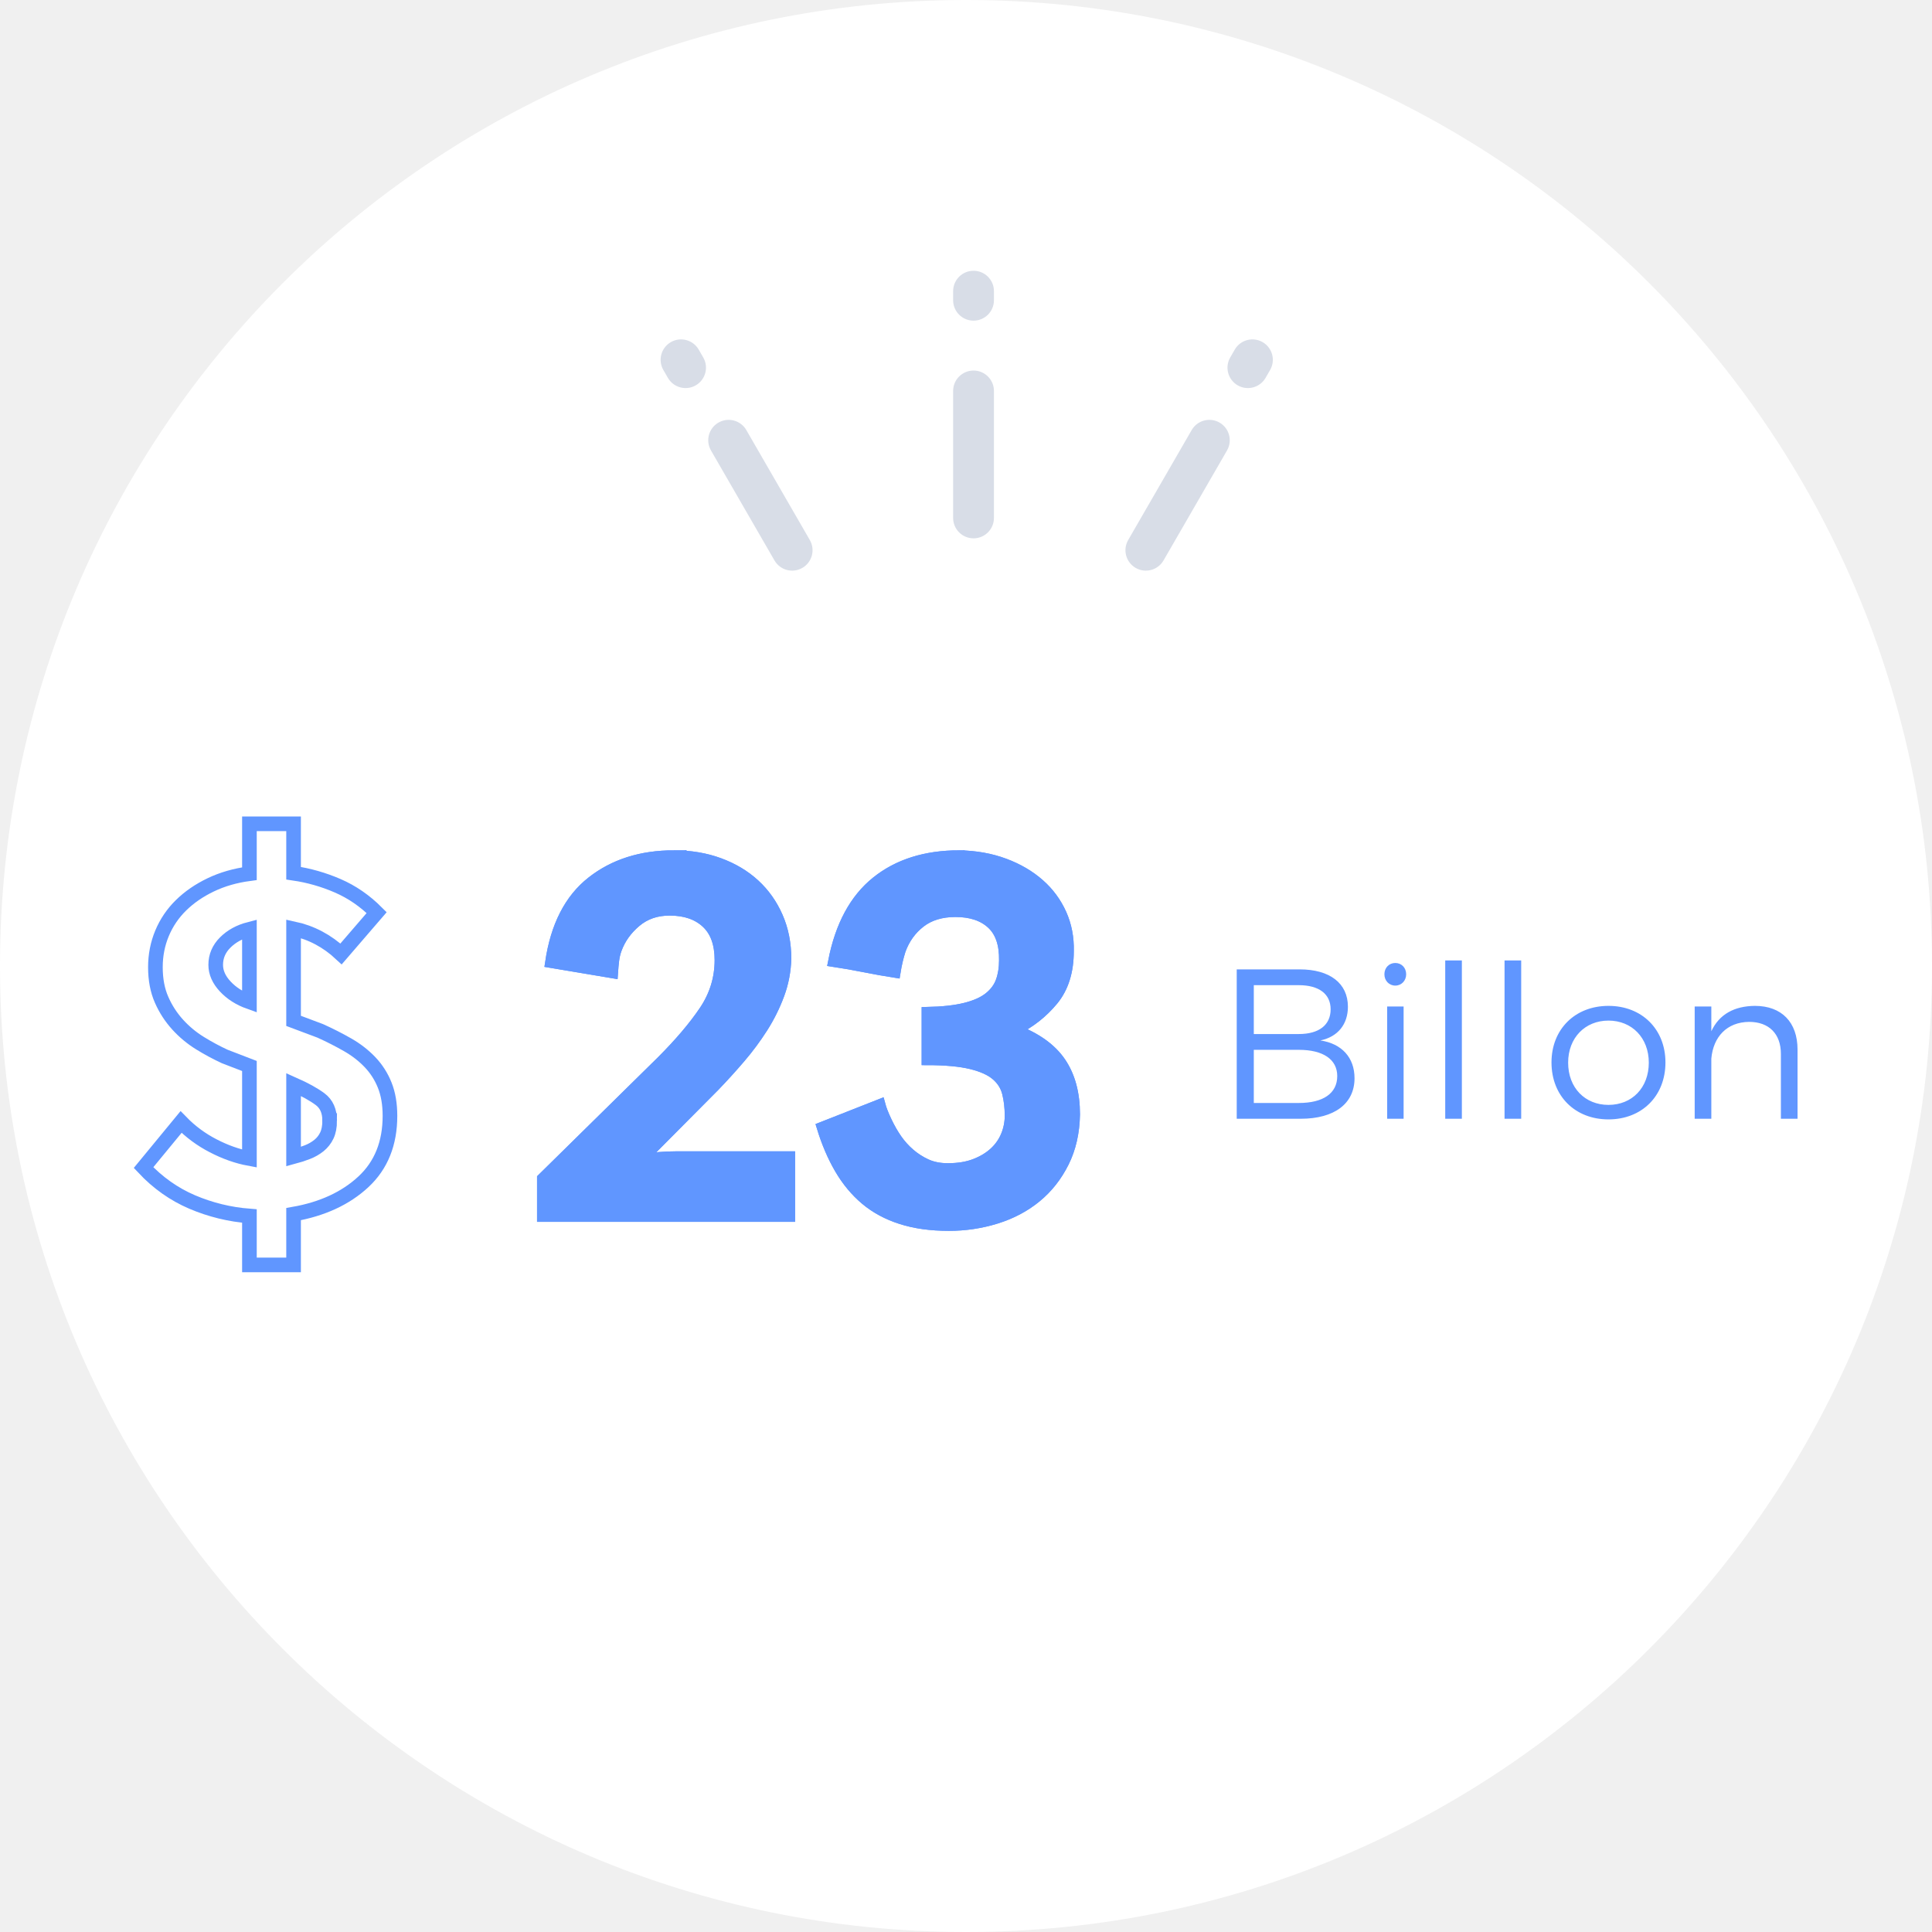
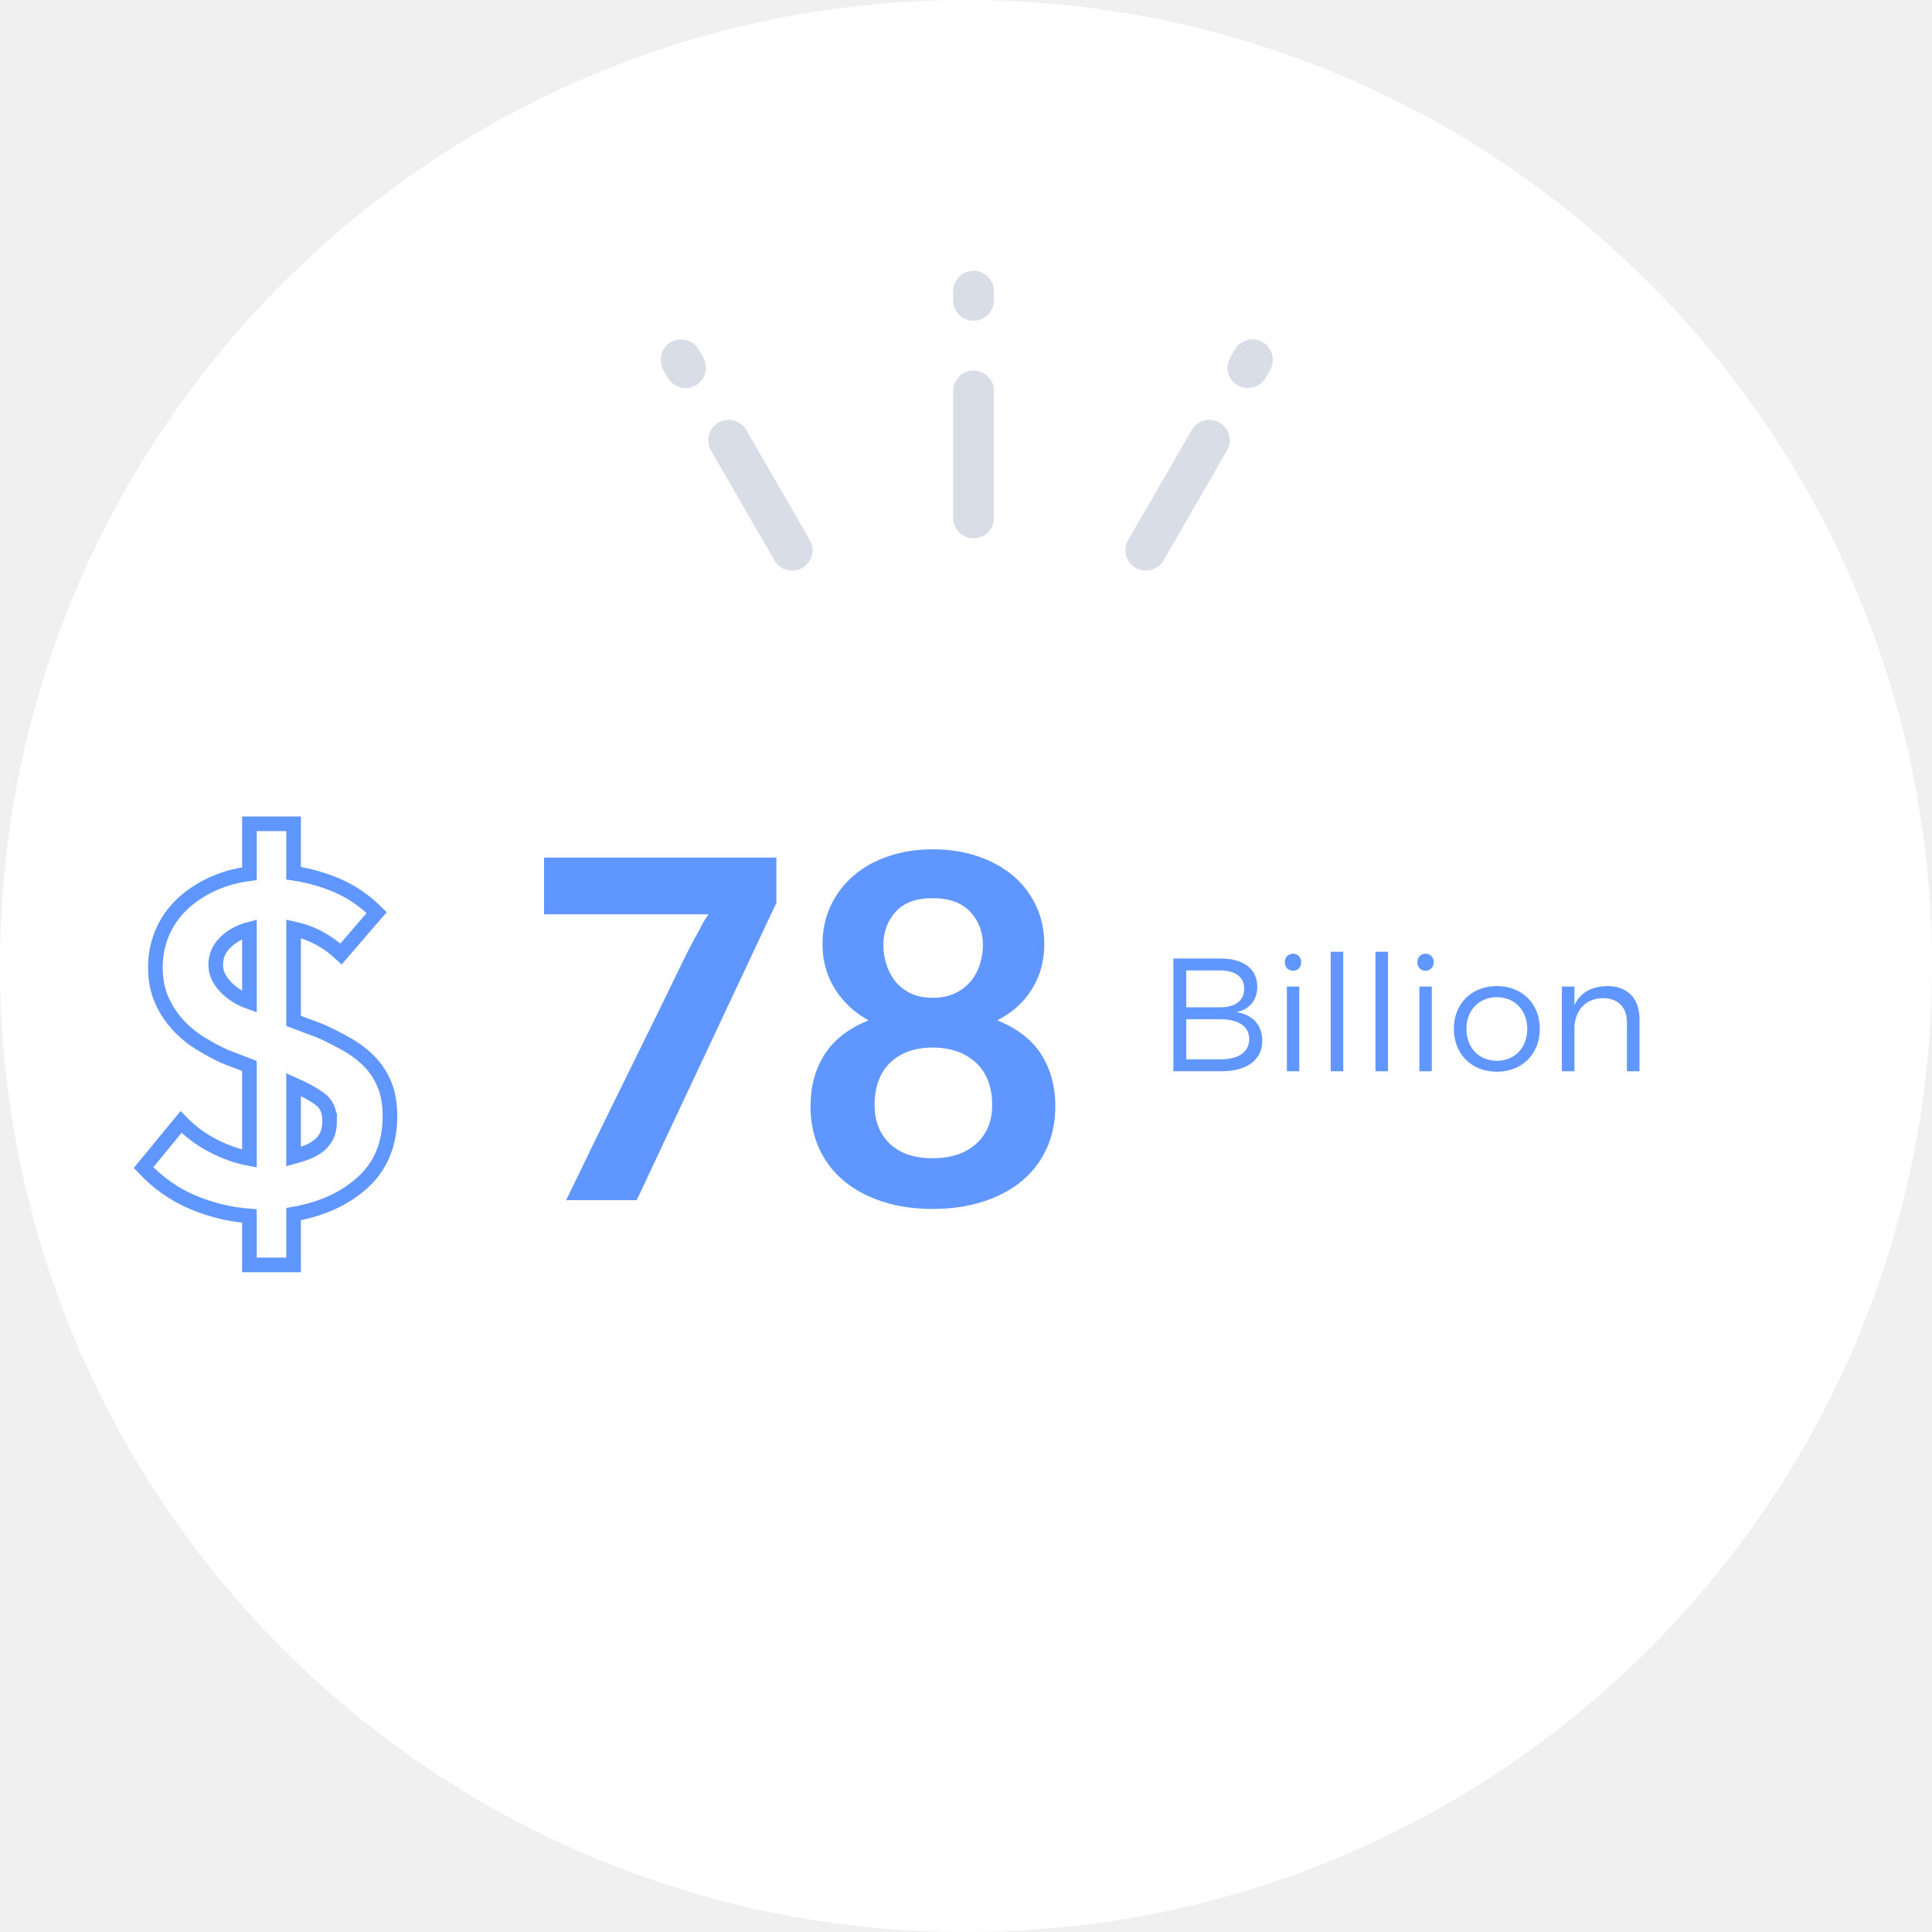
<svg xmlns="http://www.w3.org/2000/svg" width="264" height="264" viewBox="0 0 264 264">
  <g fill="none" fill-rule="evenodd">
    <g>
      <circle cx="132" cy="132" r="132" fill="#FFF" />
-       <g fill="#6096FF">
-         <path stroke="#6096FF" stroke-width="1.458" d="M92.086 116.92c2.25 0 4.315.345 6.196 1.038 1.882.692 3.493 1.654 4.834 2.887 1.34 1.232 2.39 2.714 3.147 4.444.757 1.73 1.135 3.633 1.135 5.71a15.145 15.145 0 0 1-.94 4.898 23.672 23.672 0 0 1-2.24 4.51 36.784 36.784 0 0 1-3.081 4.152 86.836 86.836 0 0 1-3.536 3.893l-10.057 10.121a15.463 15.463 0 0 1 2.498-.422c.8-.065 1.568-.097 2.304-.097h15.571v8.175H74.114v-5.19L90.4 145.013c2.466-2.466 4.412-4.758 5.84-6.877 1.427-2.12 2.14-4.434 2.14-6.943 0-2.249-.616-3.947-1.849-5.093-1.232-1.146-2.908-1.72-5.028-1.72-1.816 0-3.352.53-4.606 1.59-1.255 1.06-2.141 2.304-2.66 3.731a6.831 6.831 0 0 0-.357 1.492c-.065.52-.12 1.103-.163 1.752l-8.499-1.427c.735-4.975 2.617-8.651 5.645-11.03 3.028-2.38 6.769-3.569 11.224-3.569zm38.994 0c2.249.043 4.303.41 6.163 1.102 1.86.692 3.45 1.622 4.77 2.79a11.83 11.83 0 0 1 3.016 4.088c.692 1.557 1.016 3.244.973 5.06 0 2.769-.703 5.007-2.108 6.716a15.303 15.303 0 0 1-5.158 4.055c2.854 1.081 4.92 2.563 6.196 4.444 1.276 1.882 1.914 4.25 1.914 7.105-.044 2.465-.541 4.65-1.493 6.553-.951 1.903-2.206 3.492-3.763 4.768-1.557 1.276-3.373 2.239-5.45 2.888a21.624 21.624 0 0 1-6.488.973c-2.465 0-4.639-.303-6.52-.909-1.882-.605-3.504-1.481-4.866-2.627-1.363-1.147-2.53-2.552-3.504-4.218-.973-1.665-1.784-3.557-2.433-5.677l7.915-3.114c.173.649.476 1.427.909 2.336.432.908.897 1.72 1.395 2.433a10.651 10.651 0 0 0 1.752 1.946 9.489 9.489 0 0 0 2.27 1.46c.844.39 1.828.584 2.952.584 1.428 0 2.671-.205 3.731-.616 1.06-.411 1.947-.952 2.66-1.622a6.395 6.395 0 0 0 1.59-2.304 7.103 7.103 0 0 0 .519-2.66c0-1.124-.12-2.162-.357-3.114-.238-.952-.746-1.763-1.525-2.433-.778-.67-1.924-1.19-3.438-1.557-1.514-.368-3.526-.552-6.034-.552v-6.488c2.12-.043 3.87-.238 5.255-.584 1.384-.346 2.466-.832 3.244-1.46.779-.627 1.32-1.362 1.622-2.206.303-.843.454-1.784.454-2.822.044-2.25-.53-3.925-1.719-5.028-1.19-1.103-2.844-1.655-4.963-1.655-1.947 0-3.547.487-4.802 1.46-1.254.973-2.162 2.239-2.725 3.796-.302.951-.54 1.968-.713 3.05-1.384-.217-2.78-.466-4.185-.747a91.751 91.751 0 0 0-4.25-.746c.952-4.888 2.909-8.521 5.872-10.9 2.963-2.38 6.737-3.569 11.322-3.569z" />
-         <path stroke="#6096FF" stroke-width="1.458" d="M92.086 116.92c2.25 0 4.315.345 6.196 1.038 1.882.692 3.493 1.654 4.834 2.887 1.34 1.232 2.39 2.714 3.147 4.444.757 1.73 1.135 3.633 1.135 5.71a15.145 15.145 0 0 1-.94 4.898 23.672 23.672 0 0 1-2.24 4.51 36.784 36.784 0 0 1-3.081 4.152 86.836 86.836 0 0 1-3.536 3.893l-10.057 10.121a15.463 15.463 0 0 1 2.498-.422c.8-.065 1.568-.097 2.304-.097h15.571v8.175H74.114v-5.19L90.4 145.013c2.466-2.466 4.412-4.758 5.84-6.877 1.427-2.12 2.14-4.434 2.14-6.943 0-2.249-.616-3.947-1.849-5.093-1.232-1.146-2.908-1.72-5.028-1.72-1.816 0-3.352.53-4.606 1.59-1.255 1.06-2.141 2.304-2.66 3.731a6.831 6.831 0 0 0-.357 1.492c-.065.52-.12 1.103-.163 1.752l-8.499-1.427c.735-4.975 2.617-8.651 5.645-11.03 3.028-2.38 6.769-3.569 11.224-3.569zm38.994 0c2.249.043 4.303.41 6.163 1.102 1.86.692 3.45 1.622 4.77 2.79a11.83 11.83 0 0 1 3.016 4.088c.692 1.557 1.016 3.244.973 5.06 0 2.769-.703 5.007-2.108 6.716a15.303 15.303 0 0 1-5.158 4.055c2.854 1.081 4.92 2.563 6.196 4.444 1.276 1.882 1.914 4.25 1.914 7.105-.044 2.465-.541 4.65-1.493 6.553-.951 1.903-2.206 3.492-3.763 4.768-1.557 1.276-3.373 2.239-5.45 2.888a21.624 21.624 0 0 1-6.488.973c-2.465 0-4.639-.303-6.52-.909-1.882-.605-3.504-1.481-4.866-2.627-1.363-1.147-2.53-2.552-3.504-4.218-.973-1.665-1.784-3.557-2.433-5.677l7.915-3.114c.173.649.476 1.427.909 2.336.432.908.897 1.72 1.395 2.433a10.651 10.651 0 0 0 1.752 1.946 9.489 9.489 0 0 0 2.27 1.46c.844.39 1.828.584 2.952.584 1.428 0 2.671-.205 3.731-.616 1.06-.411 1.947-.952 2.66-1.622a6.395 6.395 0 0 0 1.59-2.304 7.103 7.103 0 0 0 .519-2.66c0-1.124-.12-2.162-.357-3.114-.238-.952-.746-1.763-1.525-2.433-.778-.67-1.924-1.19-3.438-1.557-1.514-.368-3.526-.552-6.034-.552v-6.488c2.12-.043 3.87-.238 5.255-.584 1.384-.346 2.466-.832 3.244-1.46.779-.627 1.32-1.362 1.622-2.206.303-.843.454-1.784.454-2.822.044-2.25-.53-3.925-1.719-5.028-1.19-1.103-2.844-1.655-4.963-1.655-1.947 0-3.547.487-4.802 1.46-1.254.973-2.162 2.239-2.725 3.796-.302.951-.54 1.968-.713 3.05-1.384-.217-2.78-.466-4.185-.747a91.751 91.751 0 0 0-4.25-.746c.952-4.888 2.909-8.521 5.872-10.9 2.963-2.38 6.737-3.569 11.322-3.569z" />
-         <path d="M177.597 132.462c4.111 0 6.59 1.895 6.59 5.103 0 2.391-1.37 4.112-3.762 4.607 2.945.438 4.666 2.362 4.666 5.162 0 3.47-2.741 5.54-7.349 5.54h-8.748v-20.412h8.603zm-.117 8.835c2.741 0 4.345-1.224 4.345-3.382 0-2.1-1.604-3.295-4.345-3.295h-6.153v6.677h6.153zm0 9.42c3.324 0 5.249-1.313 5.249-3.675 0-2.274-1.925-3.587-5.249-3.587h-6.153v7.261h6.153zm13.18-19.13c-.845 0-1.487.642-1.487 1.546 0 .874.642 1.545 1.487 1.545.846 0 1.487-.67 1.487-1.545 0-.904-.641-1.546-1.487-1.546zm-1.108 5.949v15.338h2.246v-15.338h-2.246zm7.932-6.299v21.637h2.274v-21.637h-2.274zm8.106 0v21.637h2.275v-21.637h-2.275zm14.201 6.211c4.55 0 7.786 3.179 7.786 7.728 0 4.607-3.237 7.785-7.786 7.785-4.549 0-7.786-3.178-7.786-7.785 0-4.55 3.237-7.728 7.786-7.728zm0 2.012c-3.207 0-5.511 2.362-5.511 5.745 0 3.44 2.304 5.774 5.511 5.774 3.208 0 5.511-2.333 5.511-5.774 0-3.383-2.303-5.745-5.51-5.745zm20.004-2.012c-2.8.03-4.87 1.138-5.949 3.47v-3.382h-2.274v15.338h2.274v-8.223c.263-2.974 2.129-4.986 5.162-5.016 2.711 0 4.344 1.633 4.344 4.374v8.865h2.275v-9.448c0-3.732-2.158-5.978-5.832-5.978z" />
-       </g>
      <g fill="#D8DDE7" transform="translate(88.723 37)">
        <rect width="5.577" height="22.928" x="41.518" y="13.633" rx="2.789" />
        <rect width="5.577" height="6.816" x="41.518" rx="2.789" />
        <rect width="5.577" height="22.928" x="69.403" y="19.21" rx="2.789" transform="rotate(30 72.192 30.674)" />
        <rect width="5.577" height="6.816" x="79.318" y="9.295" rx="2.789" transform="rotate(30 82.107 12.703)" />
        <rect width="5.577" height="22.928" x="12.393" y="19.21" rx="2.789" transform="scale(-1 1) rotate(30 0 -25.986)" />
        <rect width="5.577" height="6.816" x="1.859" y="9.295" rx="2.789" transform="scale(-1 1) rotate(30 0 -4.642)" />
      </g>
+       <path fill="#6096FF" d="M106.091 117.191v6.174L87.002 164h-9.639c2.688-5.586 5.45-11.245 8.284-16.978a2418.722 2418.722 0 0 0 8.285-16.916c.126-.21.304-.546.535-1.008.232-.462.431-.84.599-1.134.084-.126.168-.273.252-.441.084-.168.168-.315.252-.441.378-.84.798-1.554 1.26-2.142H74.339v-7.749h31.752zm21.357 48.006c-2.478 0-4.735-.325-6.772-.977-2.038-.65-3.791-1.574-5.261-2.772a12.422 12.422 0 0 1-3.434-4.41c-.819-1.743-1.228-3.706-1.228-5.89 0-2.688.64-5.04 1.921-7.056 1.282-2.016 3.287-3.57 6.017-4.662-1.974-1.092-3.517-2.541-4.63-4.347-1.114-1.806-1.67-3.822-1.67-6.048 0-1.932.378-3.696 1.134-5.292a12.218 12.218 0 0 1 3.118-4.095c1.324-1.134 2.909-2.016 4.757-2.646 1.848-.63 3.864-.945 6.048-.945 2.226 0 4.273.315 6.142.945 1.87.63 3.476 1.512 4.82 2.646a12.039 12.039 0 0 1 3.15 4.095c.756 1.596 1.134 3.36 1.134 5.292 0 2.268-.556 4.305-1.67 6.111-1.113 1.806-2.698 3.234-4.756 4.284 2.73 1.092 4.735 2.646 6.017 4.662 1.28 2.016 1.921 4.368 1.921 7.056 0 2.184-.41 4.147-1.228 5.89a12.422 12.422 0 0 1-3.434 4.41c-1.47 1.198-3.234 2.121-5.292 2.772-2.058.652-4.326.977-6.804.977zm39.381-34.216c3.102 0 4.972 1.43 4.972 3.85 0 1.804-1.034 3.102-2.838 3.476 2.222.33 3.52 1.782 3.52 3.894 0 2.618-2.068 4.18-5.544 4.18h-6.6v-15.4h6.49zm-.088 6.666c2.068 0 3.278-.924 3.278-2.552 0-1.584-1.21-2.486-3.278-2.486h-4.642v5.038h4.642zm0 7.106c2.508 0 3.96-.99 3.96-2.772 0-1.716-1.452-2.706-3.96-2.706h-4.642v5.478h4.642zm9.944-14.432c-.638 0-1.122.484-1.122 1.166 0 .66.484 1.166 1.122 1.166.638 0 1.122-.506 1.122-1.166 0-.682-.484-1.166-1.122-1.166zm-.836 4.488v11.572h1.694v-11.572h-1.694zm5.984-4.752v16.324h1.716v-16.324h-1.716zm6.116 0v16.324h1.716v-16.324h-1.716zm6.842.264c-.638 0-1.122.484-1.122 1.166 0 .66.484 1.166 1.122 1.166.638 0 1.122-.506 1.122-1.166 0-.682-.484-1.166-1.122-1.166zm-.836 4.488v11.572h1.694v-11.572h-1.694zm10.582-.066c3.432 0 5.874 2.398 5.874 5.83 0 3.476-2.442 5.874-5.874 5.874-3.432 0-5.874-2.398-5.874-5.874 0-3.432 2.442-5.83 5.874-5.83zm0 1.518c-2.42 0-4.158 1.782-4.158 4.334 0 2.596 1.738 4.356 4.158 4.356 2.42 0 4.158-1.76 4.158-4.356 0-2.552-1.738-4.334-4.158-4.334zm15.092-1.518c-2.112.022-3.674.858-4.488 2.618v-2.552h-1.716v11.572h1.716v-6.204c.198-2.244 1.606-3.762 3.894-3.784 2.046 0 3.278 1.232 3.278 3.3v6.688h1.716v-7.128c0-2.816-1.628-4.51-4.4-4.51zm-92.181 23.524c2.52 0 4.504-.661 5.954-1.984 1.449-1.324 2.173-3.077 2.173-5.261 0-2.52-.745-4.462-2.236-5.827-1.492-1.366-3.455-2.048-5.891-2.048s-4.368.682-5.796 2.048c-1.428 1.365-2.142 3.307-2.142 5.827 0 2.184.693 3.937 2.079 5.26 1.386 1.324 3.339 1.985 5.859 1.985zm0-21.924c1.218 0 2.268-.22 3.15-.661.882-.442 1.596-1.008 2.142-1.701a6.83 6.83 0 0 0 1.197-2.332c.252-.86.378-1.69.378-2.488 0-1.806-.577-3.328-1.732-4.567-1.156-1.24-2.867-1.859-5.135-1.859s-3.958.62-5.072 1.859c-1.113 1.239-1.669 2.761-1.669 4.567 0 .798.126 1.627.378 2.488a7.15 7.15 0 0 0 1.166 2.332c.525.693 1.217 1.26 2.078 1.7.862.442 1.901.662 3.119.662z" />
    </g>
    <path fill="#FFF" stroke="#6096FF" stroke-width="2" d="M34.083 166.164a24.821 24.821 0 0 1-7.819-1.914c-2.487-1.06-4.704-2.628-6.65-4.704l5.126-6.228a16.83 16.83 0 0 0 4.38 3.244c1.664.865 3.319 1.449 4.963 1.752v-12.652l-3.374-1.298a32.149 32.149 0 0 1-3.374-1.817 14.172 14.172 0 0 1-3.05-2.53 12.466 12.466 0 0 1-2.205-3.406c-.563-1.276-.844-2.758-.844-4.445 0-1.643.303-3.19.908-4.639a11.546 11.546 0 0 1 2.596-3.827c1.124-1.103 2.476-2.033 4.055-2.79 1.578-.757 3.341-1.266 5.288-1.525v-6.813h6.033v6.748c2.077.303 4.088.876 6.034 1.72 1.947.843 3.72 2.065 5.32 3.665l-4.865 5.645c-1.904-1.774-4.066-2.92-6.489-3.439v12.587l3.634 1.363a43.605 43.605 0 0 1 3.763 1.914c1.168.67 2.184 1.46 3.05 2.368a9.787 9.787 0 0 1 2.01 3.146c.476 1.19.714 2.585.714 4.185 0 3.763-1.21 6.77-3.633 9.019-2.422 2.249-5.601 3.72-9.538 4.412v6.942h-6.033v-6.683zm10.964-13.041c0-1.298-.432-2.27-1.297-2.92-.865-.648-2.076-1.319-3.634-2.01v9.861a17.407 17.407 0 0 0 1.882-.616 5.98 5.98 0 0 0 1.59-.909 3.899 3.899 0 0 0 1.07-1.362c.26-.54.39-1.222.39-2.044zm-15.571-21.28c0 1.037.432 2.021 1.298 2.951.865.93 1.968 1.633 3.309 2.109v-9.927c-1.341.346-2.444.952-3.31 1.817-.865.865-1.297 1.881-1.297 3.05z" />
  </g>
</svg>
